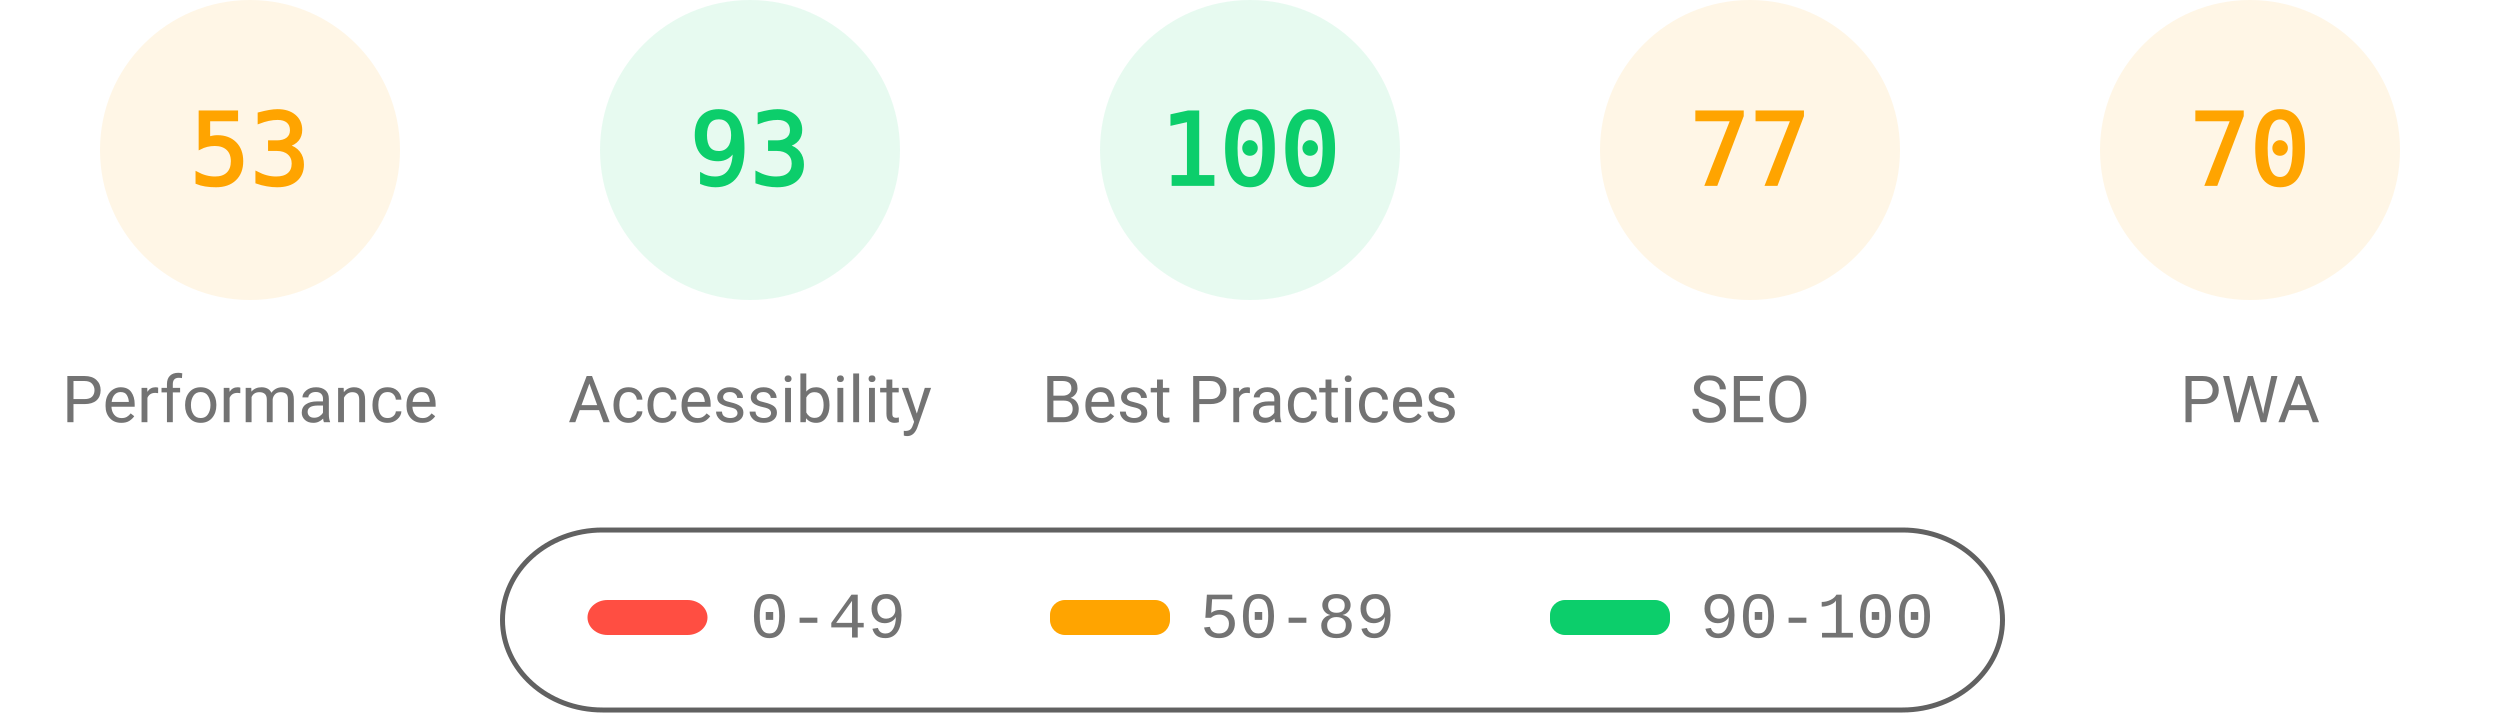
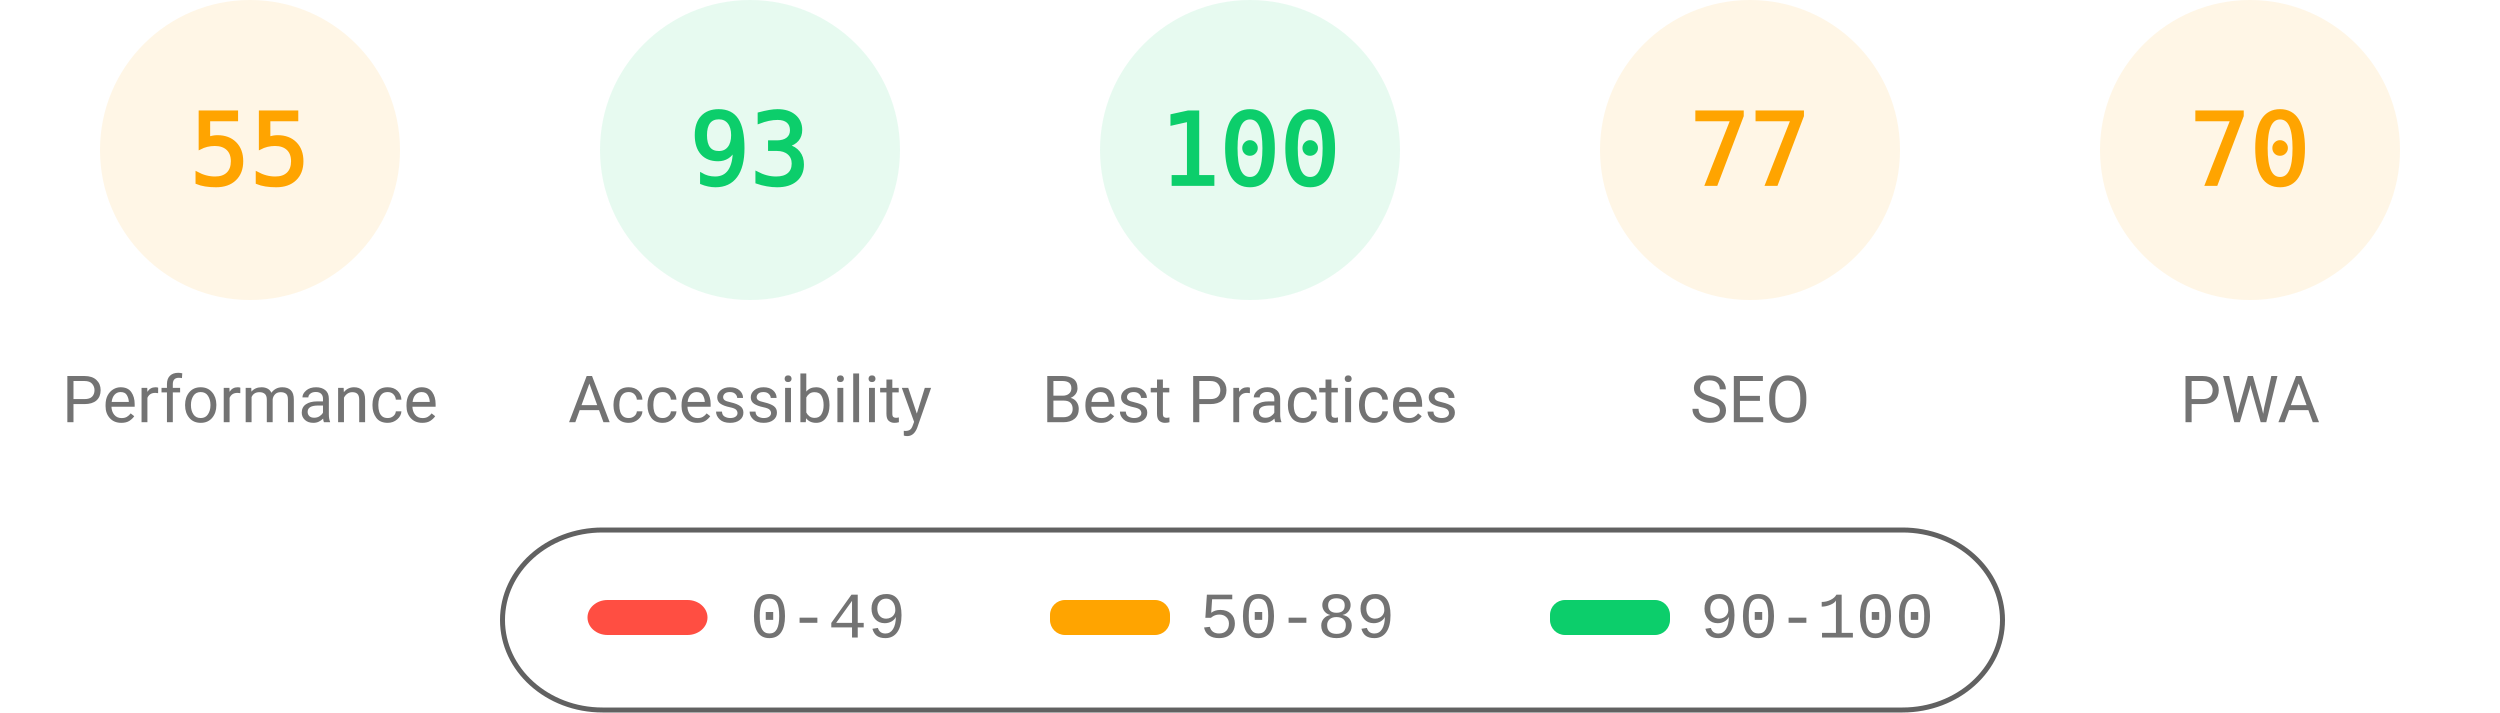
<svg xmlns="http://www.w3.org/2000/svg" fill="none" width="1000" height="285">
  <style>.gauge-base{opacity:.1}.gauge-arc{fill:none;animation-delay:250ms;stroke-linecap:round;transform:rotate(-90deg);transform-origin:100px 60px;animation:load-gauge 1s ease forwards}.guage-text{font-size:40px;font-family:monospace;text-align:center}.guage-red{color:#ff4e42;fill:#ff4e42;stroke:#ff4e42}.guage-orange{color:#ffa400;fill:#ffa400;stroke:#ffa400}.guage-green{color:#0cce6b;fill:#0cce6b;stroke:#0cce6b}.guage-undefined{color:#5c5c5c;fill:#5c5c5c;stroke:#5c5c5c}.guage-title{color:#737373;fill:#737373;stroke:none;font-size:26px;line-height:26px;font-family:Roboto,Halvetica,Arial,sans-serif}@keyframes load-gauge{from{stroke-dasharray:0 352.858}}</style>
  <svg class="guage-div guage-perf guage-orange" viewBox="0 0 200 200" width="200" height="200">
    <circle class="gauge-base" r="56" cx="100" cy="60" stroke-width="8" />
-     <circle class="gauge-arc guage-arc-1" r="56" cx="100" cy="60" stroke-width="8" style="stroke-dasharray:186.485,351.858" />
-     <text class="guage-text" x="100" y="60" alignment-baseline="central" dominant-baseline="central" text-anchor="middle">53</text>
+     <circle class="gauge-arc guage-arc-1" r="56" cx="100" cy="60" stroke-width="8" style="stroke-dasharray:193.522,351.858" />
+     <text class="guage-text" x="100" y="60" alignment-baseline="central" dominant-baseline="central" text-anchor="middle">55</text>
    <text class="guage-title" x="100" y="160" alignment-baseline="central" dominant-baseline="central" text-anchor="middle">Performance</text>
  </svg>
  <svg class="guage-div guage-acc guage-green" viewBox="0 0 200 200" width="200" height="200" x="200">
    <circle class="gauge-base" r="56" cx="100" cy="60" stroke-width="8" />
    <circle class="gauge-arc guage-arc-2" r="56" cx="100" cy="60" stroke-width="8" style="stroke-dasharray:327.228,351.858" />
    <text class="guage-text" x="100" y="60" alignment-baseline="central" dominant-baseline="central" text-anchor="middle">93</text>
    <text class="guage-title" x="100" y="160" alignment-baseline="central" dominant-baseline="central" text-anchor="middle">Accessibility</text>
  </svg>
  <svg class="guage-div guage-best guage-green" viewBox="0 0 200 200" width="200" height="200" x="400">
    <circle class="gauge-base" r="56" cx="100" cy="60" stroke-width="8" />
    <circle class="gauge-arc guage-arc-3" r="56" cx="100" cy="60" stroke-width="8" style="stroke-dasharray:351.858,351.858" />
    <text class="guage-text" x="100" y="60" alignment-baseline="central" dominant-baseline="central" text-anchor="middle">100</text>
    <text class="guage-title" x="100" y="160" alignment-baseline="central" dominant-baseline="central" text-anchor="middle">Best Practices</text>
  </svg>
  <svg class="guage-div guage-seo guage-orange" viewBox="0 0 200 200" width="200" height="200" x="600">
    <circle class="gauge-base" r="56" cx="100" cy="60" stroke-width="8" />
    <circle class="gauge-arc guage-arc-4" r="56" cx="100" cy="60" stroke-width="8" style="stroke-dasharray:270.931,351.858" />
    <text class="guage-text" x="100" y="60" alignment-baseline="central" dominant-baseline="central" text-anchor="middle">77</text>
    <text class="guage-title" x="100" y="160" alignment-baseline="central" dominant-baseline="central" text-anchor="middle">SEO</text>
  </svg>
  <svg class="guage-div guage-pwa guage-orange" viewBox="0 0 200 200" width="200" height="200" x="800">
    <circle class="gauge-base" r="56" cx="100" cy="60" stroke-width="8" />
    <circle class="gauge-arc guage-arc-4" r="56" cx="100" cy="60" stroke-width="8" style="stroke-dasharray:246.301,351.858" />
    <text class="guage-text" x="100" y="60" alignment-baseline="central" dominant-baseline="central" text-anchor="middle">70</text>
    <text class="guage-title" x="100" y="160" alignment-baseline="central" dominant-baseline="central" text-anchor="middle">PWA</text>
  </svg>
  <svg width="604" height="76" x="200" y="210">
    <path fill="none" id="canvas_background" d="M-1-1h604v80H-1z" />
    <rect fill-opacity="0" stroke="#616161" stroke-width="2" rx="40" id="svg_2" height="72" width="600" y="2" x="1" fill="#000" />
    <rect stroke="#000" rx="8" id="svg_3" height="14" width="48" y="30" x="35" stroke-opacity="null" stroke-width="0" fill="#ff4e42" />
    <rect stroke="#000" rx="6" id="svg_4" height="14" width="48" y="30" x="220" stroke-opacity="null" stroke-width="0" fill="#ffa400" />
    <rect stroke="#000" rx="6" id="svg_5" height="14" width="48" y="30" x="420" stroke-opacity="null" stroke-width="0" fill="#0cce6b" />
    <text xml:space="preserve" text-anchor="start" font-family="'Courier New', Courier, monospace" font-size="26" id="svg_6" y="45" x="100" stroke-opacity="null" stroke-width="0" stroke="#000" fill="#737373">0-49</text>
    <text xml:space="preserve" text-anchor="start" font-family="'Courier New', Courier, monospace" font-size="26" id="svg_7" y="45" x="280" stroke-opacity="null" stroke-width="0" stroke="#000" fill="#737373">50-89</text>
    <text xml:space="preserve" text-anchor="start" font-family="'Courier New', Courier, monospace" font-size="26" id="svg_8" y="45" x="480" stroke-opacity="null" stroke-width="0" stroke="#000" fill="#737373">90-100</text>
  </svg>
</svg>
